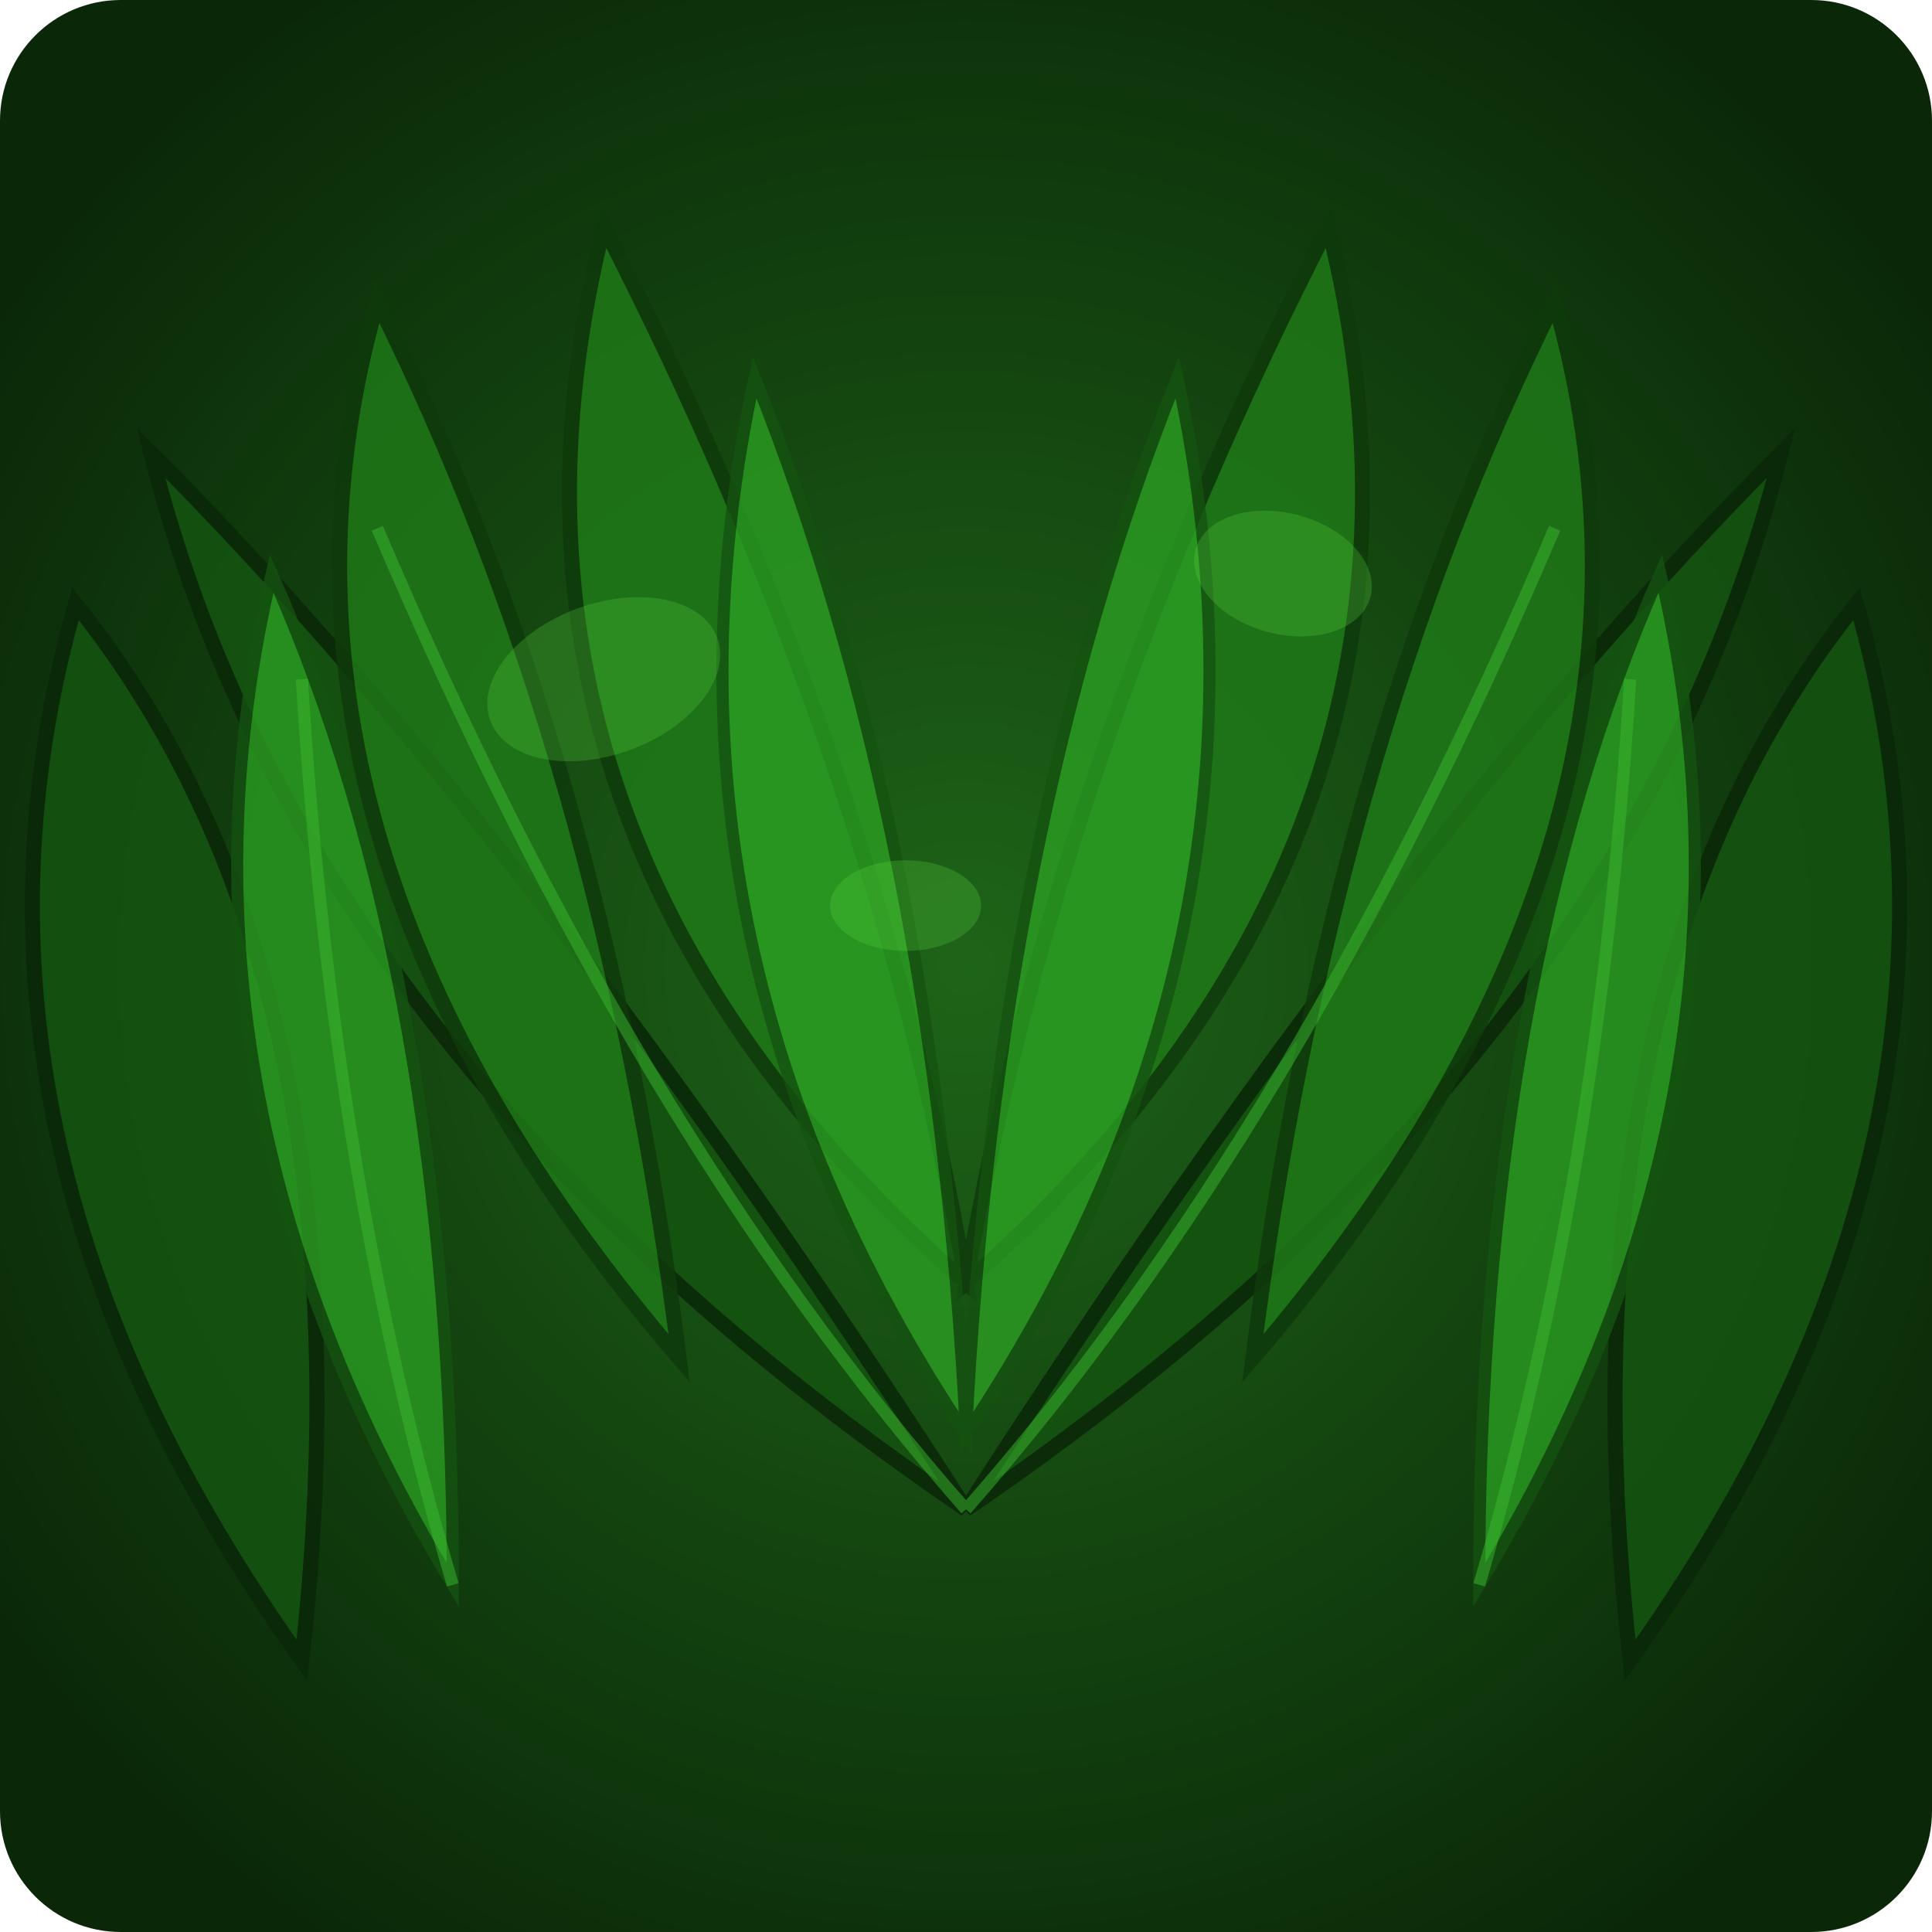
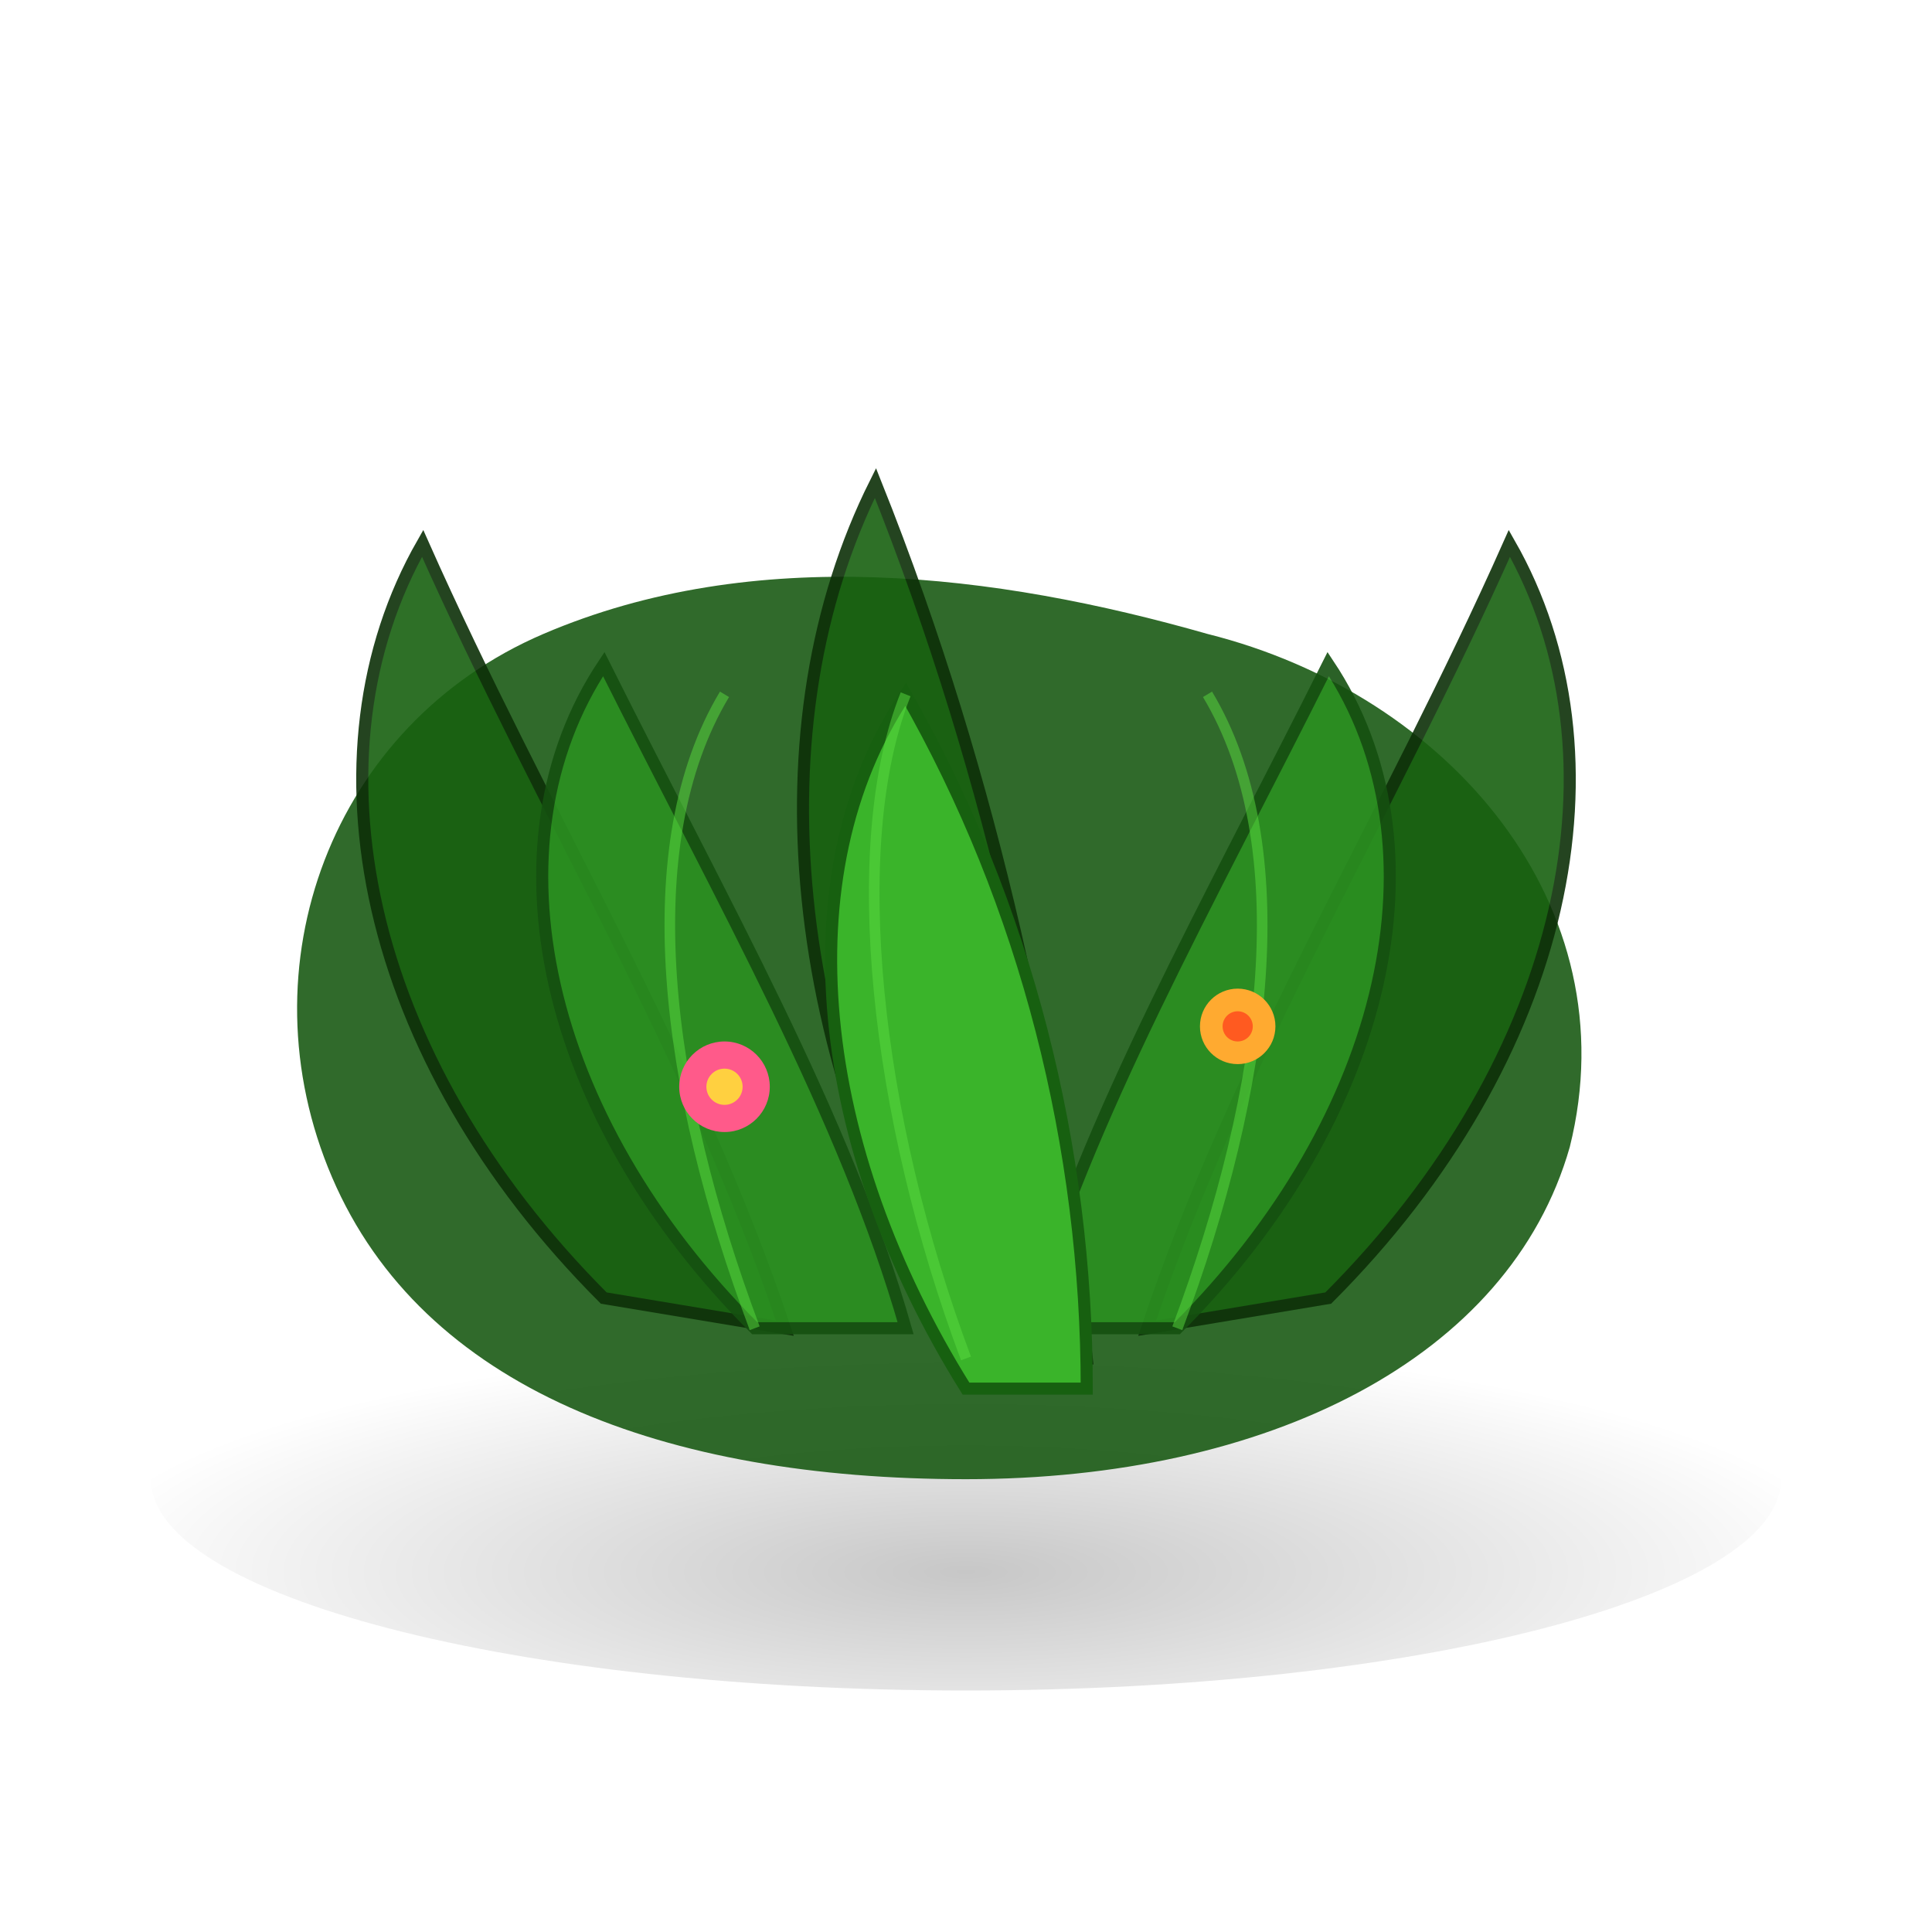
<svg xmlns="http://www.w3.org/2000/svg" width="128" height="128" viewBox="0 0 128 128">
  <defs>
-     <radialGradient id="bg" cx="50%" cy="50%" r="60%">
-       <stop offset="0%" stop-color="#1e6418" />
-       <stop offset="100%" stop-color="#0a2808" />
+     <radialGradient id="shadow" cx="50%" cy="72%" r="55%">
+       <stop offset="0%" stop-color="#000" stop-opacity="0.22" />
+       <stop offset="100%" stop-color="#000" stop-opacity="0" />
    </radialGradient>
  </defs>
-   <rect width="128" height="128" fill="url(#bg)" rx="8" />
-   <g fill="#145210" stroke="#0a2808" stroke-width="1" opacity="0.9">
-     <path d="M64 100 Q20 70 10 30 Q35 55 64 100Z" />
-     <path d="M64 100 Q108 70 118 30 Q93 55 64 100Z" />
-     <path d="M20 110 Q-5 75 5 40 Q25 65 20 110Z" />
-     <path d="M108 110 Q133 75 123 40 Q103 65 108 110Z" />
+   <ellipse cx="64" cy="98" rx="54" ry="14" fill="url(#shadow)" />
+   <path d="M22 78 C16 64 22 48 36 42 C50 36 66 38 80 42 C96 46 108 60 104 76 C100 90 84 98 64 98 C44 98 28 92 22 78Z" fill="#1a5a14" opacity="0.9" />
+   <g fill="#176010" stroke="#0c3008" stroke-width="0.8" opacity="0.9">
+     <path d="M40 86 C24 70 20 50 28 36 C36 54 46 70 52 88Z" />
+     <path d="M88 86 C104 70 108 50 100 36 C92 54 82 70 76 88Z" />
+     <path d="M64 90 C52 70 50 48 58 32 C66 52 70 72 72 90Z" />
  </g>
-   <g fill="#1e7818" stroke="#0e3a0a" stroke-width="1" opacity="0.85">
-     <path d="M45 90 Q15 55 25 20 Q40 50 45 90Z" />
-     <path d="M83 90 Q113 55 103 20 Q88 50 83 90Z" />
-     <path d="M64 85 Q30 55 40 15 Q58 50 64 85Z" />
-     <path d="M64 85 Q98 55 88 15 Q70 50 64 85Z" />
+   <g fill="#2a9020" stroke="#145010" stroke-width="0.8" opacity="0.9">
+     <path d="M50 88 C36 74 32 56 40 44 C48 60 56 74 60 88Z" />
+     <path d="M78 88 C92 74 96 56 88 44 C80 60 72 74 68 88Z" />
  </g>
-   <g fill="#2a9e22" stroke="#145210" stroke-width="0.8" opacity="0.8">
-     <path d="M30 105 Q10 72 18 38 Q30 65 30 105Z" />
-     <path d="M98 105 Q118 72 110 38 Q98 65 98 105Z" />
-     <path d="M64 95 Q42 62 50 25 Q62 55 64 95Z" />
-     <path d="M64 95 Q86 62 78 25 Q66 55 64 95Z" />
+   <path d="M64 92 C54 76 52 58 60 46 C68 60 72 76 72 92Z" fill="#3aB42a" stroke="#176010" stroke-width="0.8" />
+   <g stroke="#5adc40" stroke-width="0.7" fill="none" opacity="0.5">
+     <path d="M64 90 C58 74 56 56 60 46" />
+     <path d="M50 88 C44 72 42 56 48 46" />
+     <path d="M78 88 C84 72 86 56 80 46" />
  </g>
-   <g stroke="#3ab82e" stroke-width="0.8" fill="none" opacity="0.5">
-     <path d="M64 100 Q42 75 25 35" />
-     <path d="M64 100 Q86 75 103 35" />
-     <path d="M30 105 Q22 78 20 45" />
-     <path d="M98 105 Q106 78 108 45" />
-   </g>
-   <g fill="#5adc40" opacity="0.25">
-     <ellipse cx="40" cy="45" rx="8" ry="5" transform="rotate(-20 40 45)" />
-     <ellipse cx="85" cy="38" rx="6" ry="4" transform="rotate(15 85 38)" />
-     <ellipse cx="60" cy="60" rx="5" ry="3" />
-   </g>
+   <circle cx="48" cy="72" r="3" fill="#ff5a8a" />
+   <circle cx="48" cy="72" r="1.2" fill="#ffd040" />
+   <circle cx="82" cy="68" r="2.5" fill="#ffaa30" />
+   <circle cx="82" cy="68" r="1" fill="#ff5a20" />
</svg>
